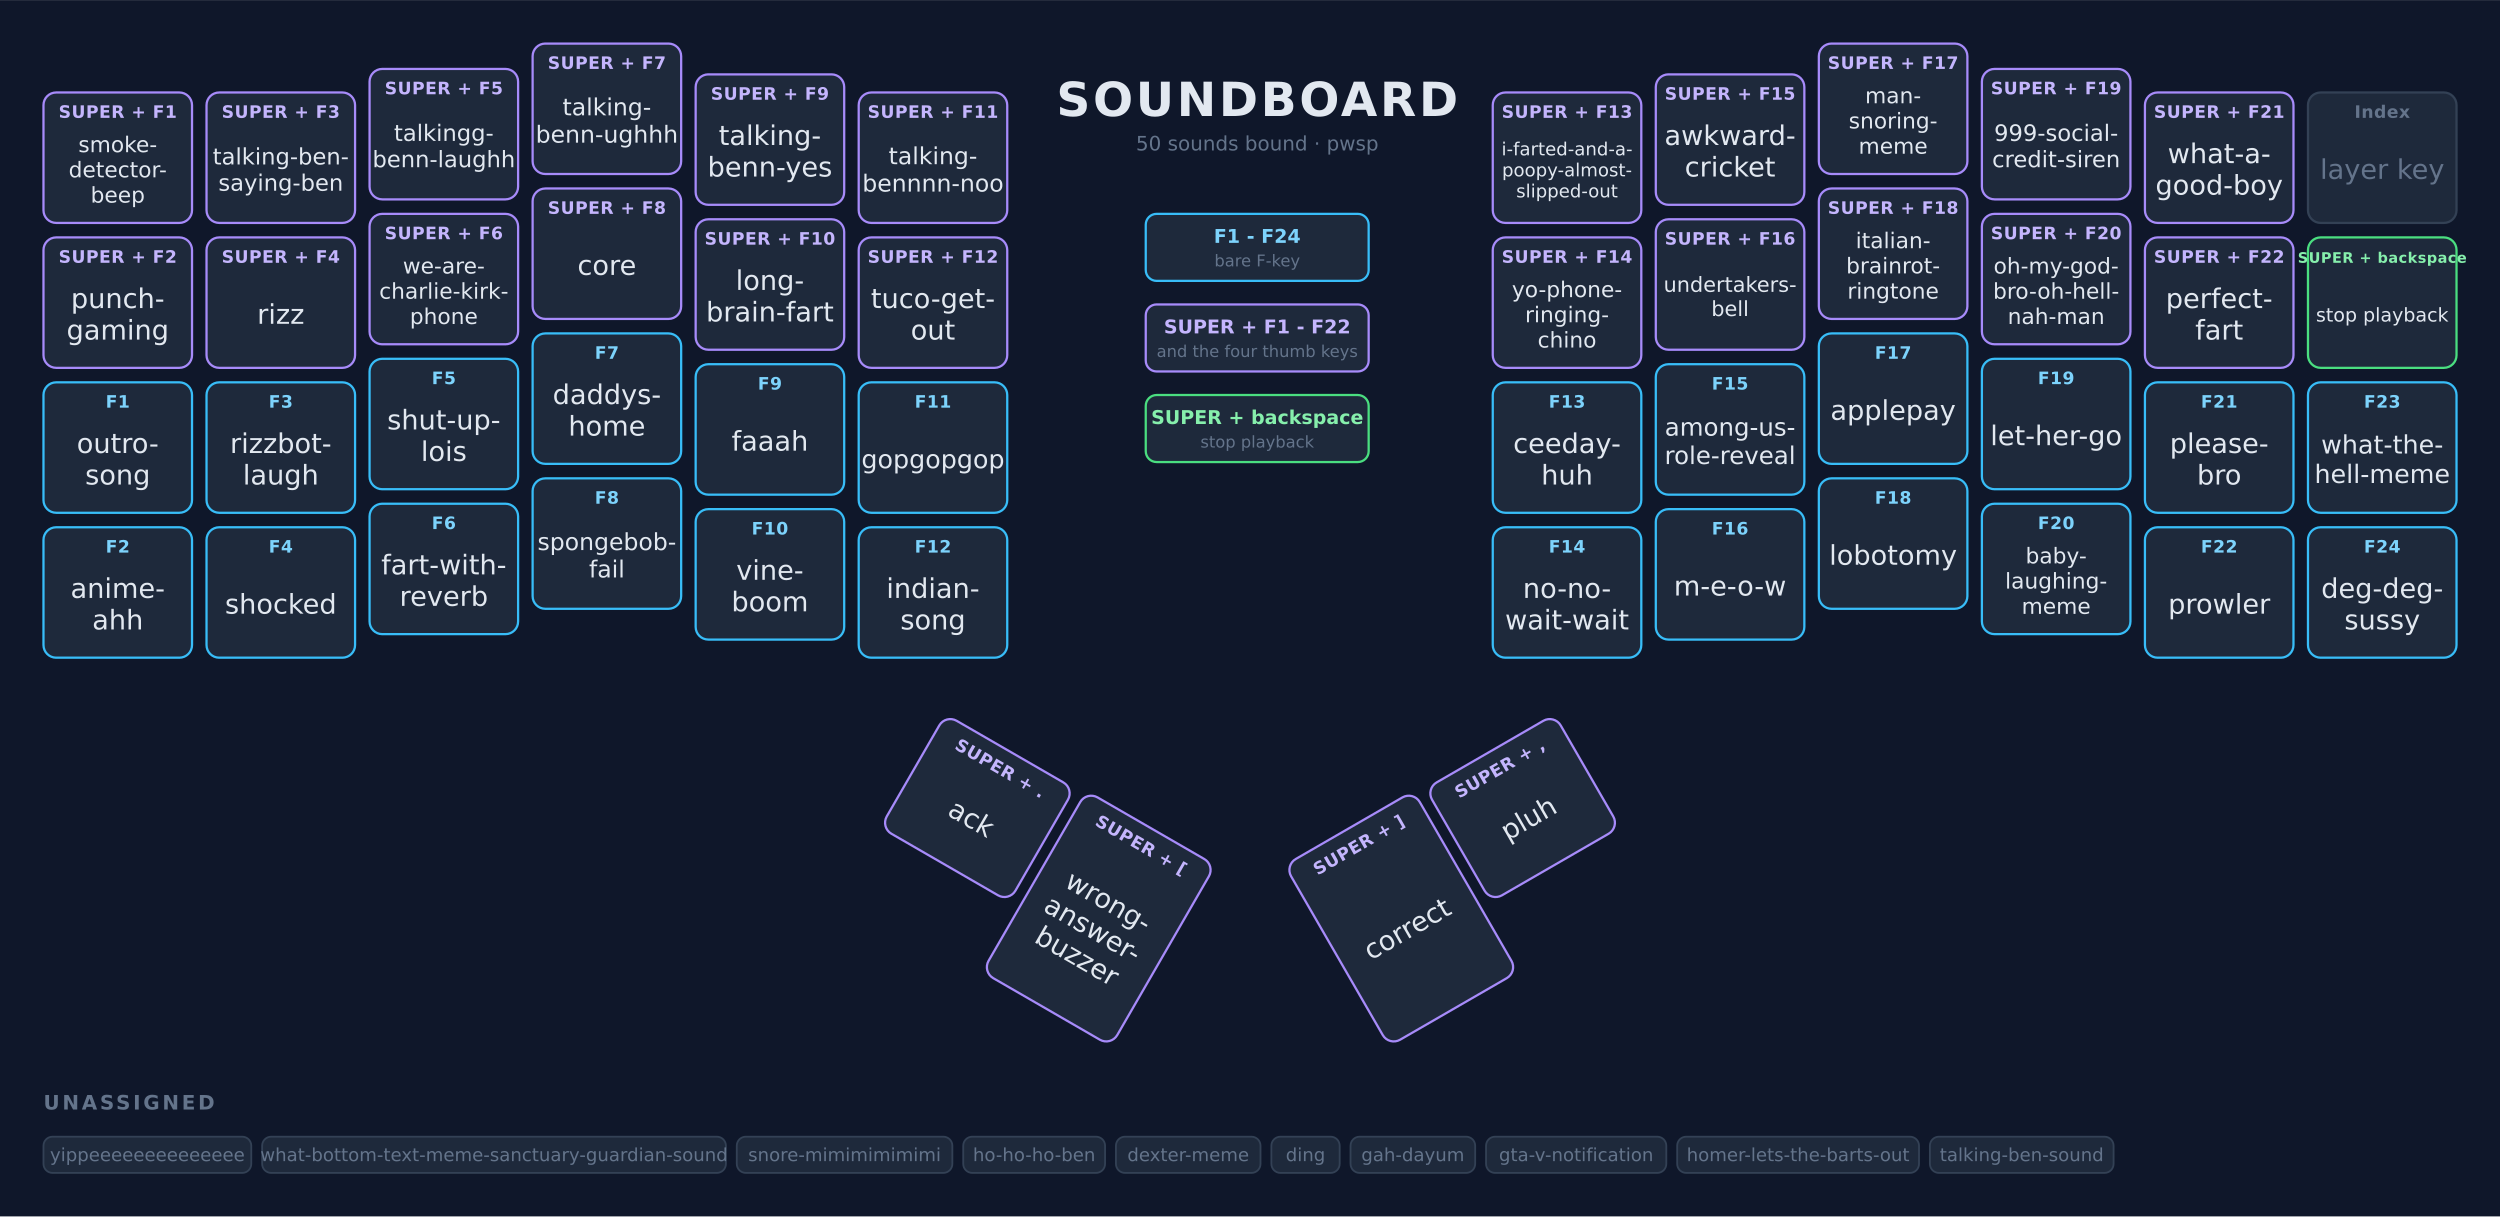
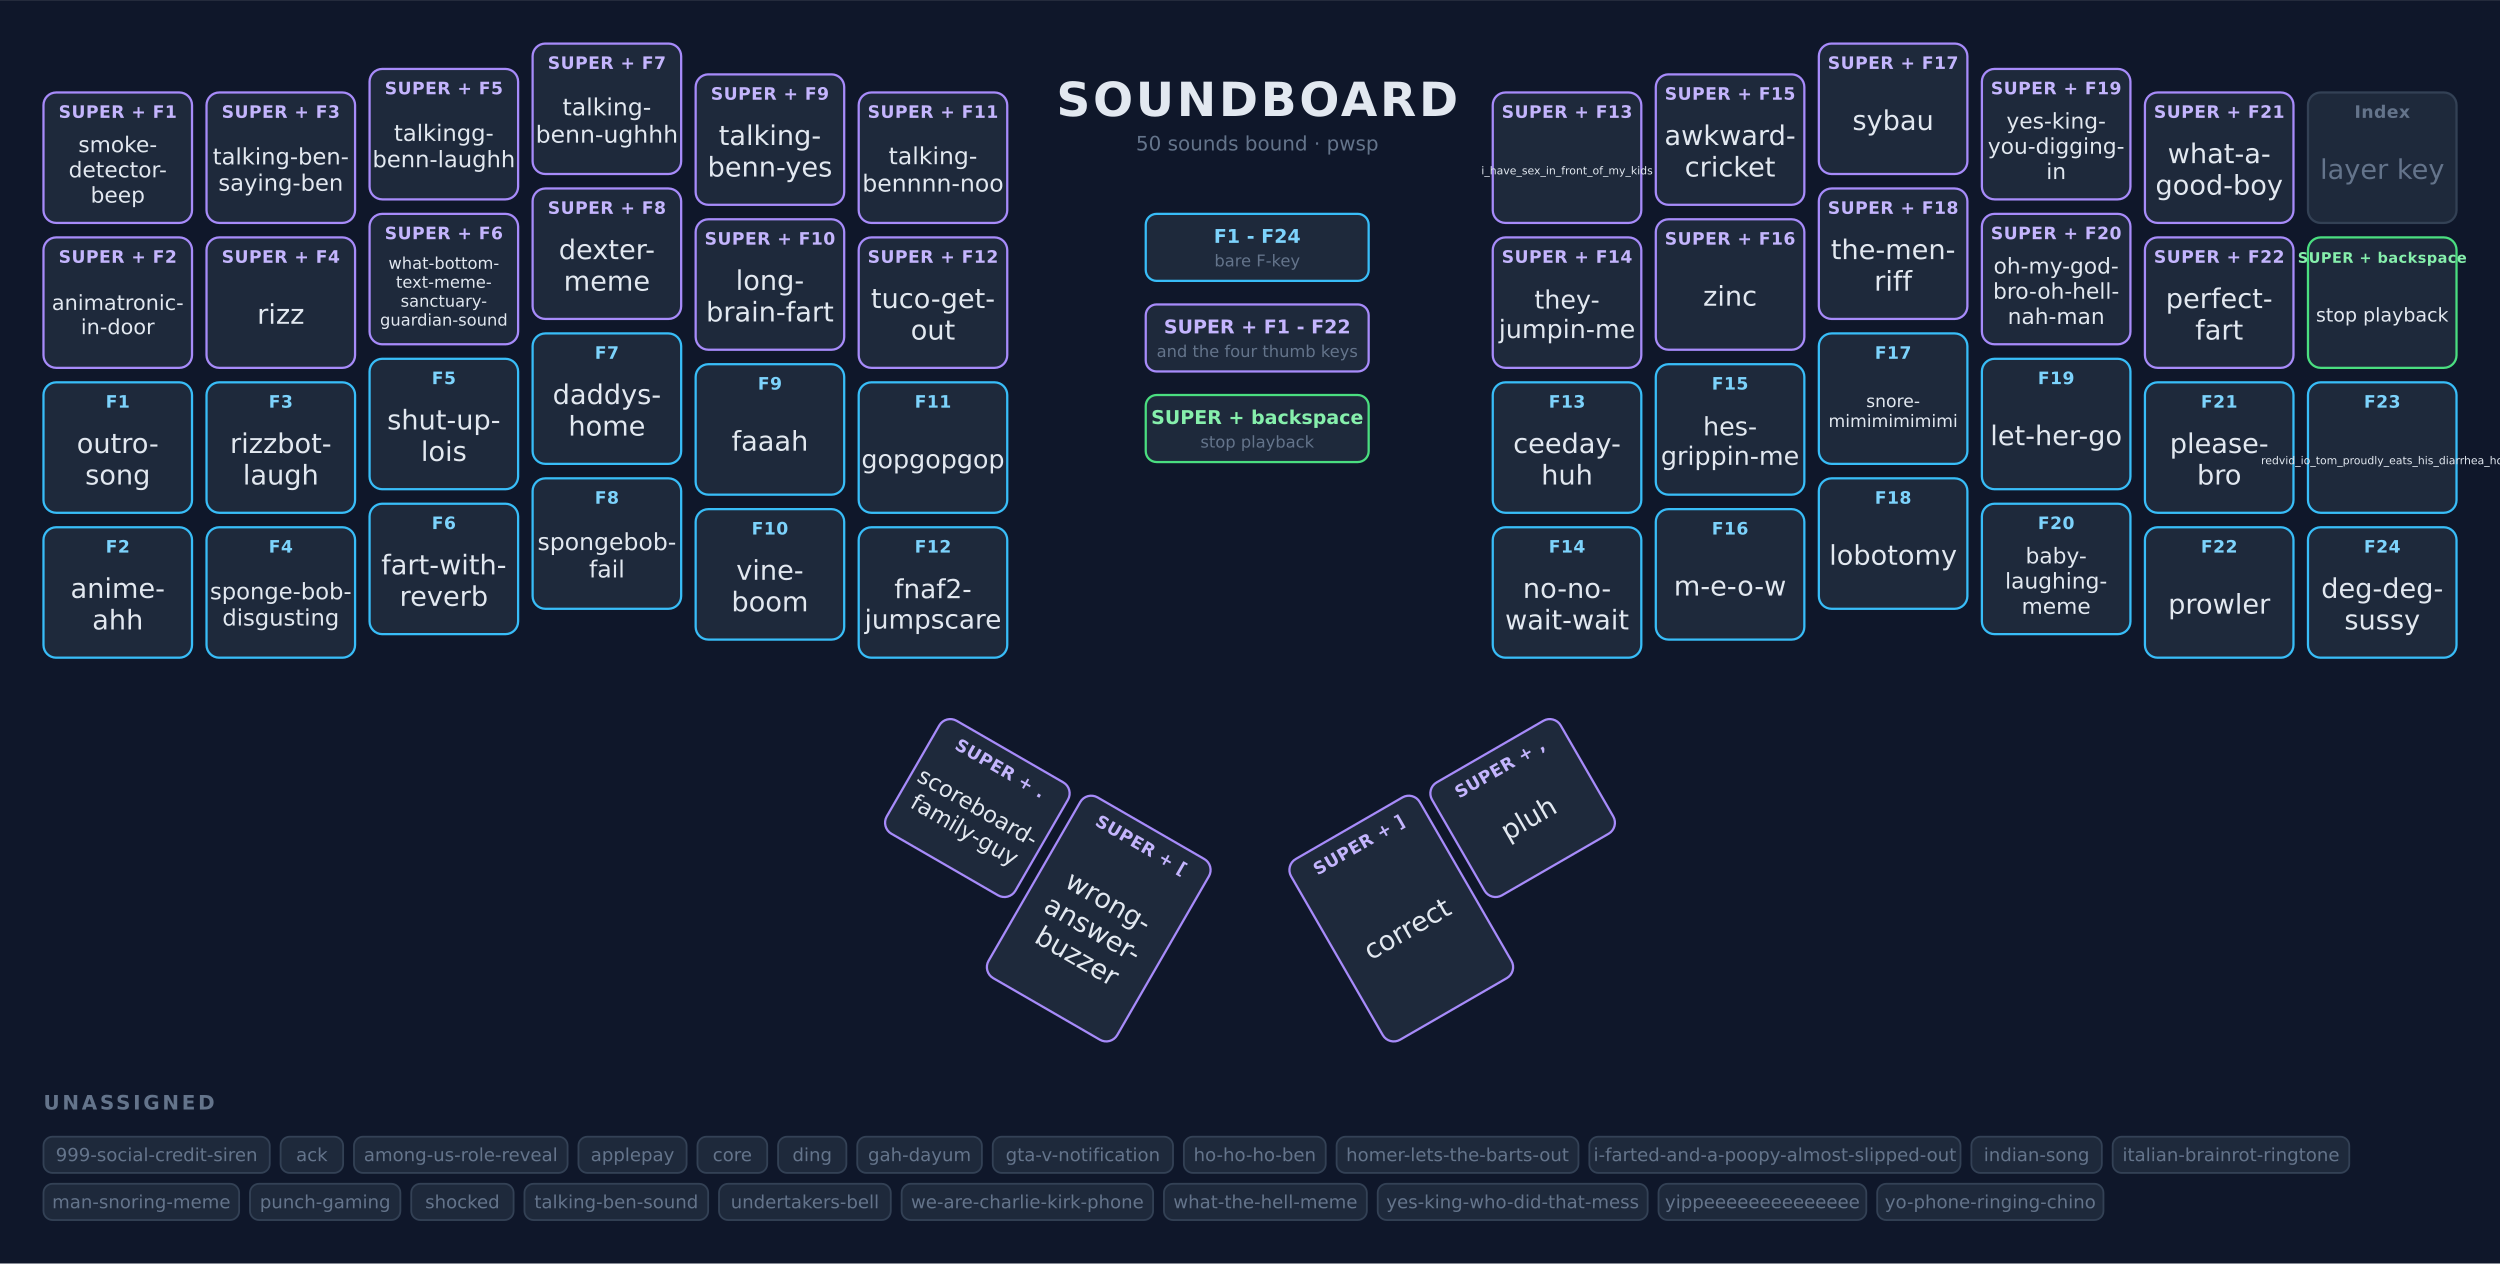
- <svg xmlns="http://www.w3.org/2000/svg" viewBox="-48.0 -102.0 2760.0 1342.8" width="2760" height="1343" font-family="'Fira Sans','DejaVu Sans',sans-serif">
-   <rect x="-48.0" y="-102.0" width="2760.0" height="1342.8" fill="#0f172a" />
+ <svg xmlns="http://www.w3.org/2000/svg" viewBox="-48.0 -102.0 2760.0 1394.8" width="2760" height="1395" font-family="'Fira Sans','DejaVu Sans',sans-serif">
+   <rect x="-48.0" y="-102.0" width="2760.0" height="1394.8" fill="#0f172a" />
  <g transform="translate(82.0,72.0) rotate(0)">
    <rect x="-82.0" y="-72.0" width="164.0" height="144.0" rx="14" fill="#1e293b" stroke="#a78bfa" stroke-width="2.5" />
    <text x="0.0" y="-44.0" font-size="19" fill="#c4b5fd" text-anchor="middle" font-weight="600" letter-spacing="0.5">SUPER + F1</text>
    <text x="0.0" y="-6.1" font-size="24" fill="#e2e8f0" text-anchor="middle">smoke-</text>
    <text x="0.0" y="21.7" font-size="24" fill="#e2e8f0" text-anchor="middle">detector-</text>
    <text x="0.0" y="49.6" font-size="24" fill="#e2e8f0" text-anchor="middle">beep</text>
  </g>
  <g transform="translate(82.0,232.0) rotate(0)">
    <rect x="-82.0" y="-72.0" width="164.0" height="144.0" rx="14" fill="#1e293b" stroke="#a78bfa" stroke-width="2.5" />
    <text x="0.0" y="-44.0" font-size="19" fill="#c4b5fd" text-anchor="middle" font-weight="600" letter-spacing="0.5">SUPER + F2</text>
-     <text x="0.0" y="6.0" font-size="30" fill="#e2e8f0" text-anchor="middle">punch-</text>
-     <text x="0.0" y="40.8" font-size="30" fill="#e2e8f0" text-anchor="middle">gaming</text>
+     <text x="0.0" y="8.1" font-size="23" fill="#e2e8f0" text-anchor="middle">animatronic-</text>
+     <text x="0.0" y="34.8" font-size="23" fill="#e2e8f0" text-anchor="middle">in-door</text>
  </g>
  <g transform="translate(82.0,392.0) rotate(0)">
    <rect x="-82.0" y="-72.0" width="164.0" height="144.0" rx="14" fill="#1e293b" stroke="#38bdf8" stroke-width="2.5" />
    <text x="0.0" y="-44.0" font-size="19" fill="#7dd3fc" text-anchor="middle" font-weight="600" letter-spacing="0.5">F1</text>
    <text x="0.0" y="6.0" font-size="30" fill="#e2e8f0" text-anchor="middle">outro-</text>
    <text x="0.0" y="40.8" font-size="30" fill="#e2e8f0" text-anchor="middle">song</text>
  </g>
  <g transform="translate(82.0,552.0) rotate(0)">
    <rect x="-82.0" y="-72.0" width="164.0" height="144.0" rx="14" fill="#1e293b" stroke="#38bdf8" stroke-width="2.5" />
    <text x="0.0" y="-44.0" font-size="19" fill="#7dd3fc" text-anchor="middle" font-weight="600" letter-spacing="0.5">F2</text>
    <text x="0.0" y="6.0" font-size="30" fill="#e2e8f0" text-anchor="middle">anime-</text>
    <text x="0.0" y="40.8" font-size="30" fill="#e2e8f0" text-anchor="middle">ahh</text>
  </g>
  <g transform="translate(262.0,72.0) rotate(0)">
    <rect x="-82.0" y="-72.0" width="164.0" height="144.0" rx="14" fill="#1e293b" stroke="#a78bfa" stroke-width="2.5" />
    <text x="0.0" y="-44.0" font-size="19" fill="#c4b5fd" text-anchor="middle" font-weight="600" letter-spacing="0.5">SUPER + F3</text>
    <text x="0.0" y="7.5" font-size="25" fill="#e2e8f0" text-anchor="middle">talking-ben-</text>
    <text x="0.0" y="36.5" font-size="25" fill="#e2e8f0" text-anchor="middle">saying-ben</text>
  </g>
  <g transform="translate(262.0,232.0) rotate(0)">
    <rect x="-82.0" y="-72.0" width="164.0" height="144.0" rx="14" fill="#1e293b" stroke="#a78bfa" stroke-width="2.5" />
    <text x="0.0" y="-44.0" font-size="19" fill="#c4b5fd" text-anchor="middle" font-weight="600" letter-spacing="0.5">SUPER + F4</text>
    <text x="0.0" y="23.4" font-size="30" fill="#e2e8f0" text-anchor="middle">rizz</text>
  </g>
  <g transform="translate(262.0,392.0) rotate(0)">
    <rect x="-82.0" y="-72.0" width="164.0" height="144.0" rx="14" fill="#1e293b" stroke="#38bdf8" stroke-width="2.5" />
    <text x="0.0" y="-44.0" font-size="19" fill="#7dd3fc" text-anchor="middle" font-weight="600" letter-spacing="0.5">F3</text>
    <text x="0.0" y="6.0" font-size="30" fill="#e2e8f0" text-anchor="middle">rizzbot-</text>
    <text x="0.0" y="40.8" font-size="30" fill="#e2e8f0" text-anchor="middle">laugh</text>
  </g>
  <g transform="translate(262.0,552.0) rotate(0)">
    <rect x="-82.0" y="-72.0" width="164.0" height="144.0" rx="14" fill="#1e293b" stroke="#38bdf8" stroke-width="2.5" />
    <text x="0.0" y="-44.0" font-size="19" fill="#7dd3fc" text-anchor="middle" font-weight="600" letter-spacing="0.5">F4</text>
-     <text x="0.0" y="23.4" font-size="30" fill="#e2e8f0" text-anchor="middle">shocked</text>
+     <text x="0.0" y="7.5" font-size="25" fill="#e2e8f0" text-anchor="middle">sponge-bob-</text>
+     <text x="0.0" y="36.5" font-size="25" fill="#e2e8f0" text-anchor="middle">disgusting</text>
  </g>
  <g transform="translate(442.0,46.0) rotate(0)">
    <rect x="-82.0" y="-72.0" width="164.0" height="144.0" rx="14" fill="#1e293b" stroke="#a78bfa" stroke-width="2.5" />
    <text x="0.0" y="-44.0" font-size="19" fill="#c4b5fd" text-anchor="middle" font-weight="600" letter-spacing="0.5">SUPER + F5</text>
    <text x="0.0" y="7.5" font-size="25" fill="#e2e8f0" text-anchor="middle">talkingg-</text>
    <text x="0.0" y="36.5" font-size="25" fill="#e2e8f0" text-anchor="middle">benn-laughh</text>
  </g>
  <g transform="translate(442.0,206.0) rotate(0)">
    <rect x="-82.0" y="-72.0" width="164.0" height="144.0" rx="14" fill="#1e293b" stroke="#a78bfa" stroke-width="2.5" />
    <text x="0.0" y="-44.0" font-size="19" fill="#c4b5fd" text-anchor="middle" font-weight="600" letter-spacing="0.5">SUPER + F6</text>
-     <text x="0.0" y="-6.1" font-size="24" fill="#e2e8f0" text-anchor="middle">we-are-</text>
-     <text x="0.0" y="21.7" font-size="24" fill="#e2e8f0" text-anchor="middle">charlie-kirk-</text>
-     <text x="0.0" y="49.6" font-size="24" fill="#e2e8f0" text-anchor="middle">phone</text>
+     <text x="0.0" y="-11.3" font-size="18" fill="#e2e8f0" text-anchor="middle">what-bottom-</text>
+     <text x="0.0" y="9.6" font-size="18" fill="#e2e8f0" text-anchor="middle">text-meme-</text>
+     <text x="0.0" y="30.5" font-size="18" fill="#e2e8f0" text-anchor="middle">sanctuary-</text>
+     <text x="0.0" y="51.4" font-size="18" fill="#e2e8f0" text-anchor="middle">guardian-sound</text>
  </g>
  <g transform="translate(442.0,366.0) rotate(0)">
    <rect x="-82.0" y="-72.0" width="164.0" height="144.0" rx="14" fill="#1e293b" stroke="#38bdf8" stroke-width="2.5" />
    <text x="0.0" y="-44.0" font-size="19" fill="#7dd3fc" text-anchor="middle" font-weight="600" letter-spacing="0.5">F5</text>
    <text x="0.0" y="6.0" font-size="30" fill="#e2e8f0" text-anchor="middle">shut-up-</text>
    <text x="0.0" y="40.8" font-size="30" fill="#e2e8f0" text-anchor="middle">lois</text>
  </g>
  <g transform="translate(442.0,526.0) rotate(0)">
    <rect x="-82.0" y="-72.0" width="164.0" height="144.0" rx="14" fill="#1e293b" stroke="#38bdf8" stroke-width="2.5" />
    <text x="0.0" y="-44.0" font-size="19" fill="#7dd3fc" text-anchor="middle" font-weight="600" letter-spacing="0.5">F6</text>
    <text x="0.0" y="6.0" font-size="30" fill="#e2e8f0" text-anchor="middle">fart-with-</text>
    <text x="0.0" y="40.8" font-size="30" fill="#e2e8f0" text-anchor="middle">reverb</text>
  </g>
  <g transform="translate(622.0,18.0) rotate(0)">
    <rect x="-82.0" y="-72.0" width="164.0" height="144.0" rx="14" fill="#1e293b" stroke="#a78bfa" stroke-width="2.5" />
    <text x="0.0" y="-44.0" font-size="19" fill="#c4b5fd" text-anchor="middle" font-weight="600" letter-spacing="0.5">SUPER + F7</text>
    <text x="0.0" y="7.2" font-size="26" fill="#e2e8f0" text-anchor="middle">talking-</text>
    <text x="0.0" y="37.4" font-size="26" fill="#e2e8f0" text-anchor="middle">benn-ughhh</text>
  </g>
  <g transform="translate(622.0,178.0) rotate(0)">
    <rect x="-82.0" y="-72.0" width="164.0" height="144.0" rx="14" fill="#1e293b" stroke="#a78bfa" stroke-width="2.5" />
    <text x="0.0" y="-44.0" font-size="19" fill="#c4b5fd" text-anchor="middle" font-weight="600" letter-spacing="0.5">SUPER + F8</text>
-     <text x="0.0" y="23.4" font-size="30" fill="#e2e8f0" text-anchor="middle">core</text>
+     <text x="0.0" y="6.0" font-size="30" fill="#e2e8f0" text-anchor="middle">dexter-</text>
+     <text x="0.0" y="40.8" font-size="30" fill="#e2e8f0" text-anchor="middle">meme</text>
  </g>
  <g transform="translate(622.0,338.0) rotate(0)">
    <rect x="-82.0" y="-72.0" width="164.0" height="144.0" rx="14" fill="#1e293b" stroke="#38bdf8" stroke-width="2.5" />
    <text x="0.0" y="-44.0" font-size="19" fill="#7dd3fc" text-anchor="middle" font-weight="600" letter-spacing="0.5">F7</text>
    <text x="0.0" y="6.0" font-size="30" fill="#e2e8f0" text-anchor="middle">daddys-</text>
    <text x="0.0" y="40.8" font-size="30" fill="#e2e8f0" text-anchor="middle">home</text>
  </g>
  <g transform="translate(622.0,498.0) rotate(0)">
    <rect x="-82.0" y="-72.0" width="164.0" height="144.0" rx="14" fill="#1e293b" stroke="#38bdf8" stroke-width="2.5" />
    <text x="0.0" y="-44.0" font-size="19" fill="#7dd3fc" text-anchor="middle" font-weight="600" letter-spacing="0.5">F8</text>
    <text x="0.0" y="7.2" font-size="26" fill="#e2e8f0" text-anchor="middle">spongebob-</text>
    <text x="0.0" y="37.4" font-size="26" fill="#e2e8f0" text-anchor="middle">fail</text>
  </g>
  <g transform="translate(802.0,52.0) rotate(0)">
    <rect x="-82.0" y="-72.0" width="164.0" height="144.0" rx="14" fill="#1e293b" stroke="#a78bfa" stroke-width="2.5" />
    <text x="0.0" y="-44.0" font-size="19" fill="#c4b5fd" text-anchor="middle" font-weight="600" letter-spacing="0.5">SUPER + F9</text>
    <text x="0.0" y="6.0" font-size="30" fill="#e2e8f0" text-anchor="middle">talking-</text>
    <text x="0.0" y="40.8" font-size="30" fill="#e2e8f0" text-anchor="middle">benn-yes</text>
  </g>
  <g transform="translate(802.0,212.0) rotate(0)">
    <rect x="-82.0" y="-72.0" width="164.0" height="144.0" rx="14" fill="#1e293b" stroke="#a78bfa" stroke-width="2.5" />
    <text x="0.0" y="-44.0" font-size="19" fill="#c4b5fd" text-anchor="middle" font-weight="600" letter-spacing="0.5">SUPER + F10</text>
    <text x="0.0" y="6.0" font-size="30" fill="#e2e8f0" text-anchor="middle">long-</text>
    <text x="0.0" y="40.8" font-size="30" fill="#e2e8f0" text-anchor="middle">brain-fart</text>
  </g>
  <g transform="translate(802.0,372.0) rotate(0)">
    <rect x="-82.0" y="-72.0" width="164.0" height="144.0" rx="14" fill="#1e293b" stroke="#38bdf8" stroke-width="2.5" />
    <text x="0.0" y="-44.0" font-size="19" fill="#7dd3fc" text-anchor="middle" font-weight="600" letter-spacing="0.5">F9</text>
    <text x="0.0" y="23.4" font-size="30" fill="#e2e8f0" text-anchor="middle">faaah</text>
  </g>
  <g transform="translate(802.0,532.0) rotate(0)">
    <rect x="-82.0" y="-72.0" width="164.0" height="144.0" rx="14" fill="#1e293b" stroke="#38bdf8" stroke-width="2.5" />
    <text x="0.0" y="-44.0" font-size="19" fill="#7dd3fc" text-anchor="middle" font-weight="600" letter-spacing="0.5">F10</text>
    <text x="0.0" y="6.0" font-size="30" fill="#e2e8f0" text-anchor="middle">vine-</text>
    <text x="0.0" y="40.8" font-size="30" fill="#e2e8f0" text-anchor="middle">boom</text>
  </g>
  <g transform="translate(982.0,72.0) rotate(0)">
    <rect x="-82.0" y="-72.0" width="164.0" height="144.0" rx="14" fill="#1e293b" stroke="#a78bfa" stroke-width="2.5" />
    <text x="0.0" y="-44.0" font-size="19" fill="#c4b5fd" text-anchor="middle" font-weight="600" letter-spacing="0.5">SUPER + F11</text>
    <text x="0.0" y="7.2" font-size="26" fill="#e2e8f0" text-anchor="middle">talking-</text>
    <text x="0.0" y="37.4" font-size="26" fill="#e2e8f0" text-anchor="middle">bennnn-noo</text>
  </g>
  <g transform="translate(982.0,232.0) rotate(0)">
    <rect x="-82.0" y="-72.0" width="164.0" height="144.0" rx="14" fill="#1e293b" stroke="#a78bfa" stroke-width="2.5" />
    <text x="0.0" y="-44.0" font-size="19" fill="#c4b5fd" text-anchor="middle" font-weight="600" letter-spacing="0.5">SUPER + F12</text>
    <text x="0.0" y="6.0" font-size="30" fill="#e2e8f0" text-anchor="middle">tuco-get-</text>
    <text x="0.0" y="40.8" font-size="30" fill="#e2e8f0" text-anchor="middle">out</text>
  </g>
  <g transform="translate(982.0,392.0) rotate(0)">
    <rect x="-82.0" y="-72.0" width="164.0" height="144.0" rx="14" fill="#1e293b" stroke="#38bdf8" stroke-width="2.5" />
    <text x="0.0" y="-44.0" font-size="19" fill="#7dd3fc" text-anchor="middle" font-weight="600" letter-spacing="0.5">F11</text>
    <text x="0.0" y="22.8" font-size="28" fill="#e2e8f0" text-anchor="middle">gopgopgop</text>
  </g>
  <g transform="translate(982.0,552.0) rotate(0)">
    <rect x="-82.0" y="-72.0" width="164.0" height="144.0" rx="14" fill="#1e293b" stroke="#38bdf8" stroke-width="2.5" />
    <text x="0.0" y="-44.0" font-size="19" fill="#7dd3fc" text-anchor="middle" font-weight="600" letter-spacing="0.5">F12</text>
-     <text x="0.0" y="6.0" font-size="30" fill="#e2e8f0" text-anchor="middle">indian-</text>
-     <text x="0.0" y="40.8" font-size="30" fill="#e2e8f0" text-anchor="middle">song</text>
+     <text x="0.0" y="6.3" font-size="29" fill="#e2e8f0" text-anchor="middle">fnaf2-</text>
+     <text x="0.0" y="39.9" font-size="29" fill="#e2e8f0" text-anchor="middle">jumpscare</text>
  </g>
  <g transform="translate(1682.0,72.0) rotate(0)">
    <rect x="-82.0" y="-72.0" width="164.0" height="144.0" rx="14" fill="#1e293b" stroke="#a78bfa" stroke-width="2.5" />
    <text x="0.0" y="-44.0" font-size="19" fill="#c4b5fd" text-anchor="middle" font-weight="600" letter-spacing="0.5">SUPER + F13</text>
-     <text x="0.0" y="-2.6" font-size="20" fill="#e2e8f0" text-anchor="middle">i-farted-and-a-</text>
-     <text x="0.0" y="20.6" font-size="20" fill="#e2e8f0" text-anchor="middle">poopy-almost-</text>
-     <text x="0.0" y="43.8" font-size="20" fill="#e2e8f0" text-anchor="middle">slipped-out</text>
+     <text x="0.0" y="18.4" font-size="12" fill="#e2e8f0" text-anchor="middle">i_have_sex_in_front_of_my_kids</text>
  </g>
  <g transform="translate(1682.0,232.0) rotate(0)">
    <rect x="-82.0" y="-72.0" width="164.0" height="144.0" rx="14" fill="#1e293b" stroke="#a78bfa" stroke-width="2.5" />
    <text x="0.0" y="-44.0" font-size="19" fill="#c4b5fd" text-anchor="middle" font-weight="600" letter-spacing="0.5">SUPER + F14</text>
-     <text x="0.0" y="-6.1" font-size="24" fill="#e2e8f0" text-anchor="middle">yo-phone-</text>
-     <text x="0.0" y="21.7" font-size="24" fill="#e2e8f0" text-anchor="middle">ringing-</text>
-     <text x="0.0" y="49.6" font-size="24" fill="#e2e8f0" text-anchor="middle">chino</text>
+     <text x="0.0" y="6.6" font-size="28" fill="#e2e8f0" text-anchor="middle">they-</text>
+     <text x="0.0" y="39.1" font-size="28" fill="#e2e8f0" text-anchor="middle">jumpin-me</text>
  </g>
  <g transform="translate(1682.0,392.0) rotate(0)">
    <rect x="-82.0" y="-72.0" width="164.0" height="144.0" rx="14" fill="#1e293b" stroke="#38bdf8" stroke-width="2.5" />
    <text x="0.0" y="-44.0" font-size="19" fill="#7dd3fc" text-anchor="middle" font-weight="600" letter-spacing="0.5">F13</text>
    <text x="0.0" y="6.0" font-size="30" fill="#e2e8f0" text-anchor="middle">ceeday-</text>
    <text x="0.0" y="40.8" font-size="30" fill="#e2e8f0" text-anchor="middle">huh</text>
  </g>
  <g transform="translate(1682.0,552.0) rotate(0)">
    <rect x="-82.0" y="-72.0" width="164.0" height="144.0" rx="14" fill="#1e293b" stroke="#38bdf8" stroke-width="2.5" />
    <text x="0.0" y="-44.0" font-size="19" fill="#7dd3fc" text-anchor="middle" font-weight="600" letter-spacing="0.5">F14</text>
    <text x="0.0" y="6.0" font-size="30" fill="#e2e8f0" text-anchor="middle">no-no-</text>
    <text x="0.0" y="40.8" font-size="30" fill="#e2e8f0" text-anchor="middle">wait-wait</text>
  </g>
  <g transform="translate(1862.0,52.0) rotate(0)">
    <rect x="-82.0" y="-72.0" width="164.0" height="144.0" rx="14" fill="#1e293b" stroke="#a78bfa" stroke-width="2.5" />
    <text x="0.0" y="-44.0" font-size="19" fill="#c4b5fd" text-anchor="middle" font-weight="600" letter-spacing="0.5">SUPER + F15</text>
    <text x="0.0" y="6.0" font-size="30" fill="#e2e8f0" text-anchor="middle">awkward-</text>
    <text x="0.0" y="40.8" font-size="30" fill="#e2e8f0" text-anchor="middle">cricket</text>
  </g>
  <g transform="translate(1862.0,212.0) rotate(0)">
    <rect x="-82.0" y="-72.0" width="164.0" height="144.0" rx="14" fill="#1e293b" stroke="#a78bfa" stroke-width="2.5" />
    <text x="0.0" y="-44.0" font-size="19" fill="#c4b5fd" text-anchor="middle" font-weight="600" letter-spacing="0.5">SUPER + F16</text>
-     <text x="0.0" y="8.1" font-size="23" fill="#e2e8f0" text-anchor="middle">undertakers-</text>
-     <text x="0.0" y="34.8" font-size="23" fill="#e2e8f0" text-anchor="middle">bell</text>
+     <text x="0.0" y="23.4" font-size="30" fill="#e2e8f0" text-anchor="middle">zinc</text>
  </g>
  <g transform="translate(1862.0,372.0) rotate(0)">
    <rect x="-82.0" y="-72.0" width="164.0" height="144.0" rx="14" fill="#1e293b" stroke="#38bdf8" stroke-width="2.5" />
    <text x="0.0" y="-44.0" font-size="19" fill="#7dd3fc" text-anchor="middle" font-weight="600" letter-spacing="0.5">F15</text>
-     <text x="0.0" y="6.9" font-size="27" fill="#e2e8f0" text-anchor="middle">among-us-</text>
-     <text x="0.0" y="38.2" font-size="27" fill="#e2e8f0" text-anchor="middle">role-reveal</text>
+     <text x="0.0" y="6.6" font-size="28" fill="#e2e8f0" text-anchor="middle">hes-</text>
+     <text x="0.0" y="39.1" font-size="28" fill="#e2e8f0" text-anchor="middle">grippin-me</text>
  </g>
  <g transform="translate(1862.0,532.0) rotate(0)">
    <rect x="-82.0" y="-72.0" width="164.0" height="144.0" rx="14" fill="#1e293b" stroke="#38bdf8" stroke-width="2.5" />
    <text x="0.0" y="-44.0" font-size="19" fill="#7dd3fc" text-anchor="middle" font-weight="600" letter-spacing="0.5">F16</text>
    <text x="0.0" y="23.4" font-size="30" fill="#e2e8f0" text-anchor="middle">m-e-o-w</text>
  </g>
  <g transform="translate(2042.0,18.0) rotate(0)">
    <rect x="-82.0" y="-72.0" width="164.0" height="144.0" rx="14" fill="#1e293b" stroke="#a78bfa" stroke-width="2.5" />
    <text x="0.0" y="-44.0" font-size="19" fill="#c4b5fd" text-anchor="middle" font-weight="600" letter-spacing="0.5">SUPER + F17</text>
-     <text x="0.0" y="-6.1" font-size="24" fill="#e2e8f0" text-anchor="middle">man-</text>
-     <text x="0.0" y="21.7" font-size="24" fill="#e2e8f0" text-anchor="middle">snoring-</text>
-     <text x="0.0" y="49.6" font-size="24" fill="#e2e8f0" text-anchor="middle">meme</text>
+     <text x="0.0" y="23.4" font-size="30" fill="#e2e8f0" text-anchor="middle">sybau</text>
  </g>
  <g transform="translate(2042.0,178.0) rotate(0)">
    <rect x="-82.0" y="-72.0" width="164.0" height="144.0" rx="14" fill="#1e293b" stroke="#a78bfa" stroke-width="2.5" />
    <text x="0.0" y="-44.0" font-size="19" fill="#c4b5fd" text-anchor="middle" font-weight="600" letter-spacing="0.5">SUPER + F18</text>
-     <text x="0.0" y="-6.1" font-size="24" fill="#e2e8f0" text-anchor="middle">italian-</text>
-     <text x="0.0" y="21.7" font-size="24" fill="#e2e8f0" text-anchor="middle">brainrot-</text>
-     <text x="0.0" y="49.6" font-size="24" fill="#e2e8f0" text-anchor="middle">ringtone</text>
+     <text x="0.0" y="6.0" font-size="30" fill="#e2e8f0" text-anchor="middle">the-men-</text>
+     <text x="0.0" y="40.8" font-size="30" fill="#e2e8f0" text-anchor="middle">riff</text>
  </g>
  <g transform="translate(2042.0,338.0) rotate(0)">
    <rect x="-82.0" y="-72.0" width="164.0" height="144.0" rx="14" fill="#1e293b" stroke="#38bdf8" stroke-width="2.5" />
    <text x="0.0" y="-44.0" font-size="19" fill="#7dd3fc" text-anchor="middle" font-weight="600" letter-spacing="0.5">F17</text>
-     <text x="0.0" y="23.4" font-size="30" fill="#e2e8f0" text-anchor="middle">applepay</text>
+     <text x="0.0" y="9.3" font-size="19" fill="#e2e8f0" text-anchor="middle">snore-</text>
+     <text x="0.0" y="31.3" font-size="19" fill="#e2e8f0" text-anchor="middle">mimimimimimi</text>
  </g>
  <g transform="translate(2042.0,498.0) rotate(0)">
    <rect x="-82.0" y="-72.0" width="164.0" height="144.0" rx="14" fill="#1e293b" stroke="#38bdf8" stroke-width="2.5" />
    <text x="0.0" y="-44.0" font-size="19" fill="#7dd3fc" text-anchor="middle" font-weight="600" letter-spacing="0.5">F18</text>
    <text x="0.0" y="23.4" font-size="30" fill="#e2e8f0" text-anchor="middle">lobotomy</text>
  </g>
  <g transform="translate(2222.0,46.0) rotate(0)">
    <rect x="-82.0" y="-72.0" width="164.0" height="144.0" rx="14" fill="#1e293b" stroke="#a78bfa" stroke-width="2.5" />
    <text x="0.0" y="-44.0" font-size="19" fill="#c4b5fd" text-anchor="middle" font-weight="600" letter-spacing="0.5">SUPER + F19</text>
-     <text x="0.0" y="7.5" font-size="25" fill="#e2e8f0" text-anchor="middle">999-social-</text>
-     <text x="0.0" y="36.5" font-size="25" fill="#e2e8f0" text-anchor="middle">credit-siren</text>
+     <text x="0.0" y="-6.1" font-size="24" fill="#e2e8f0" text-anchor="middle">yes-king-</text>
+     <text x="0.0" y="21.7" font-size="24" fill="#e2e8f0" text-anchor="middle">you-digging-</text>
+     <text x="0.0" y="49.6" font-size="24" fill="#e2e8f0" text-anchor="middle">in</text>
  </g>
  <g transform="translate(2222.0,206.0) rotate(0)">
    <rect x="-82.0" y="-72.0" width="164.0" height="144.0" rx="14" fill="#1e293b" stroke="#a78bfa" stroke-width="2.5" />
    <text x="0.0" y="-44.0" font-size="19" fill="#c4b5fd" text-anchor="middle" font-weight="600" letter-spacing="0.5">SUPER + F20</text>
    <text x="0.0" y="-6.1" font-size="24" fill="#e2e8f0" text-anchor="middle">oh-my-god-</text>
    <text x="0.0" y="21.7" font-size="24" fill="#e2e8f0" text-anchor="middle">bro-oh-hell-</text>
    <text x="0.0" y="49.6" font-size="24" fill="#e2e8f0" text-anchor="middle">nah-man</text>
  </g>
  <g transform="translate(2222.0,366.0) rotate(0)">
    <rect x="-82.0" y="-72.0" width="164.0" height="144.0" rx="14" fill="#1e293b" stroke="#38bdf8" stroke-width="2.5" />
    <text x="0.0" y="-44.0" font-size="19" fill="#7dd3fc" text-anchor="middle" font-weight="600" letter-spacing="0.5">F19</text>
    <text x="0.0" y="23.4" font-size="30" fill="#e2e8f0" text-anchor="middle">let-her-go</text>
  </g>
  <g transform="translate(2222.0,526.0) rotate(0)">
    <rect x="-82.0" y="-72.0" width="164.0" height="144.0" rx="14" fill="#1e293b" stroke="#38bdf8" stroke-width="2.5" />
    <text x="0.0" y="-44.0" font-size="19" fill="#7dd3fc" text-anchor="middle" font-weight="600" letter-spacing="0.5">F20</text>
    <text x="0.0" y="-6.1" font-size="24" fill="#e2e8f0" text-anchor="middle">baby-</text>
    <text x="0.0" y="21.7" font-size="24" fill="#e2e8f0" text-anchor="middle">laughing-</text>
    <text x="0.0" y="49.6" font-size="24" fill="#e2e8f0" text-anchor="middle">meme</text>
  </g>
  <g transform="translate(2402.0,72.0) rotate(0)">
    <rect x="-82.0" y="-72.0" width="164.0" height="144.0" rx="14" fill="#1e293b" stroke="#a78bfa" stroke-width="2.5" />
    <text x="0.0" y="-44.0" font-size="19" fill="#c4b5fd" text-anchor="middle" font-weight="600" letter-spacing="0.5">SUPER + F21</text>
    <text x="0.0" y="6.0" font-size="30" fill="#e2e8f0" text-anchor="middle">what-a-</text>
    <text x="0.0" y="40.8" font-size="30" fill="#e2e8f0" text-anchor="middle">good-boy</text>
  </g>
  <g transform="translate(2402.0,232.0) rotate(0)">
    <rect x="-82.0" y="-72.0" width="164.0" height="144.0" rx="14" fill="#1e293b" stroke="#a78bfa" stroke-width="2.5" />
    <text x="0.0" y="-44.0" font-size="19" fill="#c4b5fd" text-anchor="middle" font-weight="600" letter-spacing="0.5">SUPER + F22</text>
    <text x="0.0" y="6.0" font-size="30" fill="#e2e8f0" text-anchor="middle">perfect-</text>
    <text x="0.0" y="40.8" font-size="30" fill="#e2e8f0" text-anchor="middle">fart</text>
  </g>
  <g transform="translate(2402.0,392.0) rotate(0)">
    <rect x="-82.0" y="-72.0" width="164.0" height="144.0" rx="14" fill="#1e293b" stroke="#38bdf8" stroke-width="2.5" />
    <text x="0.0" y="-44.0" font-size="19" fill="#7dd3fc" text-anchor="middle" font-weight="600" letter-spacing="0.5">F21</text>
    <text x="0.0" y="6.0" font-size="30" fill="#e2e8f0" text-anchor="middle">please-</text>
    <text x="0.0" y="40.8" font-size="30" fill="#e2e8f0" text-anchor="middle">bro</text>
  </g>
  <g transform="translate(2402.0,552.0) rotate(0)">
    <rect x="-82.0" y="-72.0" width="164.0" height="144.0" rx="14" fill="#1e293b" stroke="#38bdf8" stroke-width="2.5" />
    <text x="0.0" y="-44.0" font-size="19" fill="#7dd3fc" text-anchor="middle" font-weight="600" letter-spacing="0.5">F22</text>
    <text x="0.0" y="23.4" font-size="30" fill="#e2e8f0" text-anchor="middle">prowler</text>
  </g>
  <g transform="translate(2582.0,72.0) rotate(0)">
    <rect x="-82.0" y="-72.0" width="164.0" height="144.0" rx="14" fill="#1e293b" stroke="#334155" stroke-width="2.5" />
    <text x="0.0" y="-44.0" font-size="19" fill="#64748b" text-anchor="middle" font-weight="600" letter-spacing="0.5">Index</text>
    <text x="0.0" y="23.4" font-size="30" fill="#64748b" text-anchor="middle">layer key</text>
  </g>
  <g transform="translate(2582.0,232.0) rotate(0)">
    <rect x="-82.0" y="-72.0" width="164.0" height="144.0" rx="14" fill="#1e293b" stroke="#4ade80" stroke-width="2.5" />
    <text x="0.0" y="-44.0" font-size="16" fill="#86efac" text-anchor="middle" font-weight="600" letter-spacing="0.5">SUPER + backspace</text>
    <text x="0.0" y="20.9" font-size="21" fill="#e2e8f0" text-anchor="middle">stop playback</text>
  </g>
  <g transform="translate(2582.0,392.0) rotate(0)">
    <rect x="-82.0" y="-72.0" width="164.0" height="144.0" rx="14" fill="#1e293b" stroke="#38bdf8" stroke-width="2.5" />
    <text x="0.0" y="-44.0" font-size="19" fill="#7dd3fc" text-anchor="middle" font-weight="600" letter-spacing="0.5">F23</text>
-     <text x="0.0" y="6.6" font-size="28" fill="#e2e8f0" text-anchor="middle">what-the-</text>
-     <text x="0.0" y="39.1" font-size="28" fill="#e2e8f0" text-anchor="middle">hell-meme</text>
+     <text x="0.0" y="18.4" font-size="12" fill="#e2e8f0" text-anchor="middle">redvid_io_tom_proudly_eats_his_diarrhea_hd</text>
  </g>
  <g transform="translate(2582.0,552.0) rotate(0)">
    <rect x="-82.0" y="-72.0" width="164.0" height="144.0" rx="14" fill="#1e293b" stroke="#38bdf8" stroke-width="2.5" />
    <text x="0.0" y="-44.0" font-size="19" fill="#7dd3fc" text-anchor="middle" font-weight="600" letter-spacing="0.5">F24</text>
    <text x="0.0" y="6.0" font-size="30" fill="#e2e8f0" text-anchor="middle">deg-deg-</text>
    <text x="0.0" y="40.8" font-size="30" fill="#e2e8f0" text-anchor="middle">sussy</text>
  </g>
  <g transform="translate(1031.0,790.0) rotate(30)">
    <rect x="-82.0" y="-72.0" width="164.0" height="144.0" rx="14" fill="#1e293b" stroke="#a78bfa" stroke-width="2.5" />
    <text x="0.0" y="-44.0" font-size="19" fill="#c4b5fd" text-anchor="middle" font-weight="600" letter-spacing="0.5">SUPER + .</text>
-     <text x="0.0" y="23.4" font-size="30" fill="#e2e8f0" text-anchor="middle">ack</text>
+     <text x="0.0" y="7.5" font-size="25" fill="#e2e8f0" text-anchor="middle">scoreboard-</text>
+     <text x="0.0" y="36.5" font-size="25" fill="#e2e8f0" text-anchor="middle">family-guy</text>
  </g>
  <g transform="translate(1165.0,912.0) rotate(30)">
    <rect x="-82.0" y="-115.2" width="164.0" height="230.4" rx="14" fill="#1e293b" stroke="#a78bfa" stroke-width="2.5" />
    <text x="0.0" y="-87.2" font-size="19" fill="#c4b5fd" text-anchor="middle" font-weight="600" letter-spacing="0.5">SUPER + [</text>
    <text x="0.0" y="-11.4" font-size="30" fill="#e2e8f0" text-anchor="middle">wrong-</text>
    <text x="0.0" y="23.4" font-size="30" fill="#e2e8f0" text-anchor="middle">answer-</text>
    <text x="0.0" y="58.2" font-size="30" fill="#e2e8f0" text-anchor="middle">buzzer</text>
  </g>
  <g transform="translate(1633.0,790.0) rotate(-30)">
    <rect x="-82.0" y="-72.0" width="164.0" height="144.0" rx="14" fill="#1e293b" stroke="#a78bfa" stroke-width="2.5" />
    <text x="0.0" y="-44.0" font-size="19" fill="#c4b5fd" text-anchor="middle" font-weight="600" letter-spacing="0.5">SUPER + ,</text>
    <text x="0.0" y="23.4" font-size="30" fill="#e2e8f0" text-anchor="middle">pluh</text>
  </g>
  <g transform="translate(1499.0,912.0) rotate(-30)">
    <rect x="-82.0" y="-115.2" width="164.0" height="230.4" rx="14" fill="#1e293b" stroke="#a78bfa" stroke-width="2.5" />
    <text x="0.0" y="-87.2" font-size="19" fill="#c4b5fd" text-anchor="middle" font-weight="600" letter-spacing="0.5">SUPER + ]</text>
    <text x="0.0" y="23.4" font-size="30" fill="#e2e8f0" text-anchor="middle">correct</text>
  </g>
  <text x="1340.0" y="26.0" font-size="52" fill="#e2e8f0" text-anchor="middle" font-weight="700" letter-spacing="3">SOUNDBOARD</text>
  <text x="1340.0" y="64.0" font-size="22" fill="#64748b" text-anchor="middle">50 sounds bound · pwsp</text>
  <rect x="1216.9" y="134.0" width="246.1" height="74" rx="12" fill="#1e293b" stroke="#38bdf8" stroke-width="2.5" />
  <text x="1340.0" y="166.0" font-size="21" fill="#7dd3fc" text-anchor="middle" font-weight="600">F1 - F24</text>
  <text x="1340.0" y="192.0" font-size="18" fill="#64748b" text-anchor="middle">bare F-key</text>
  <rect x="1216.9" y="234.0" width="246.1" height="74" rx="12" fill="#1e293b" stroke="#a78bfa" stroke-width="2.5" />
  <text x="1340.0" y="266.0" font-size="21" fill="#c4b5fd" text-anchor="middle" font-weight="600">SUPER + F1 - F22</text>
  <text x="1340.0" y="292.0" font-size="18" fill="#64748b" text-anchor="middle">and the four thumb keys</text>
  <rect x="1216.9" y="334.0" width="246.1" height="74" rx="12" fill="#1e293b" stroke="#4ade80" stroke-width="2.5" />
  <text x="1340.0" y="366.0" font-size="21" fill="#86efac" text-anchor="middle" font-weight="600">SUPER + backspace</text>
  <text x="1340.0" y="392.0" font-size="18" fill="#64748b" text-anchor="middle">stop playback</text>
  <text x="0.0" y="1122.8" font-size="22" fill="#64748b" text-anchor="start" font-weight="700" letter-spacing="3">UNASSIGNED</text>
-   <rect x="0.0" y="1152.8" width="229.4" height="40" rx="10" fill="#1e293b" stroke="#334155" stroke-width="2" />
-   <text x="114.7" y="1179.8" font-size="20" fill="#64748b" text-anchor="middle">yippeeeeeeeeeeeeee</text>
-   <rect x="241.4" y="1152.8" width="512.0" height="40" rx="10" fill="#1e293b" stroke="#334155" stroke-width="2" />
-   <text x="497.4" y="1179.8" font-size="20" fill="#64748b" text-anchor="middle">what-bottom-text-meme-sanctuary-guardian-sound</text>
-   <rect x="765.4" y="1152.8" width="238.0" height="40" rx="10" fill="#1e293b" stroke="#334155" stroke-width="2" />
-   <text x="884.4" y="1179.8" font-size="20" fill="#64748b" text-anchor="middle">snore-mimimimimimi</text>
-   <rect x="1015.4" y="1152.8" width="156.6" height="40" rx="10" fill="#1e293b" stroke="#334155" stroke-width="2" />
-   <text x="1093.7" y="1179.8" font-size="20" fill="#64748b" text-anchor="middle">ho-ho-ho-ben</text>
-   <rect x="1184.0" y="1152.8" width="159.6" height="40" rx="10" fill="#1e293b" stroke="#334155" stroke-width="2" />
-   <text x="1263.8" y="1179.8" font-size="20" fill="#64748b" text-anchor="middle">dexter-meme</text>
-   <rect x="1355.6" y="1152.8" width="75.4" height="40" rx="10" fill="#1e293b" stroke="#334155" stroke-width="2" />
-   <text x="1393.3" y="1179.8" font-size="20" fill="#64748b" text-anchor="middle">ding</text>
-   <rect x="1443.0" y="1152.8" width="137.6" height="40" rx="10" fill="#1e293b" stroke="#334155" stroke-width="2" />
-   <text x="1511.8" y="1179.8" font-size="20" fill="#64748b" text-anchor="middle">gah-dayum</text>
-   <rect x="1592.6" y="1152.8" width="199.0" height="40" rx="10" fill="#1e293b" stroke="#334155" stroke-width="2" />
-   <text x="1692.1" y="1179.8" font-size="20" fill="#64748b" text-anchor="middle">gta-v-notification</text>
-   <rect x="1803.6" y="1152.8" width="267.0" height="40" rx="10" fill="#1e293b" stroke="#334155" stroke-width="2" />
-   <text x="1937.1" y="1179.8" font-size="20" fill="#64748b" text-anchor="middle">homer-lets-the-barts-out</text>
-   <rect x="2082.6" y="1152.8" width="202.8" height="40" rx="10" fill="#1e293b" stroke="#334155" stroke-width="2" />
-   <text x="2184.0" y="1179.8" font-size="20" fill="#64748b" text-anchor="middle">talking-ben-sound</text>
+   <rect x="0.0" y="1152.8" width="249.8" height="40" rx="10" fill="#1e293b" stroke="#334155" stroke-width="2" />
+   <text x="124.9" y="1179.8" font-size="20" fill="#64748b" text-anchor="middle">999-social-credit-siren</text>
+   <rect x="261.8" y="1152.8" width="69.0" height="40" rx="10" fill="#1e293b" stroke="#334155" stroke-width="2" />
+   <text x="296.3" y="1179.8" font-size="20" fill="#64748b" text-anchor="middle">ack</text>
+   <rect x="342.8" y="1152.8" width="235.8" height="40" rx="10" fill="#1e293b" stroke="#334155" stroke-width="2" />
+   <text x="460.7" y="1179.8" font-size="20" fill="#64748b" text-anchor="middle">among-us-role-reveal</text>
+   <rect x="590.6" y="1152.8" width="119.4" height="40" rx="10" fill="#1e293b" stroke="#334155" stroke-width="2" />
+   <text x="650.3" y="1179.8" font-size="20" fill="#64748b" text-anchor="middle">applepay</text>
+   <rect x="722.0" y="1152.8" width="77.0" height="40" rx="10" fill="#1e293b" stroke="#334155" stroke-width="2" />
+   <text x="760.5" y="1179.8" font-size="20" fill="#64748b" text-anchor="middle">core</text>
+   <rect x="811.0" y="1152.8" width="75.4" height="40" rx="10" fill="#1e293b" stroke="#334155" stroke-width="2" />
+   <text x="848.7" y="1179.8" font-size="20" fill="#64748b" text-anchor="middle">ding</text>
+   <rect x="898.4" y="1152.8" width="137.6" height="40" rx="10" fill="#1e293b" stroke="#334155" stroke-width="2" />
+   <text x="967.2" y="1179.8" font-size="20" fill="#64748b" text-anchor="middle">gah-dayum</text>
+   <rect x="1048.0" y="1152.8" width="199.0" height="40" rx="10" fill="#1e293b" stroke="#334155" stroke-width="2" />
+   <text x="1147.5" y="1179.8" font-size="20" fill="#64748b" text-anchor="middle">gta-v-notification</text>
+   <rect x="1259.0" y="1152.8" width="156.6" height="40" rx="10" fill="#1e293b" stroke="#334155" stroke-width="2" />
+   <text x="1337.3" y="1179.8" font-size="20" fill="#64748b" text-anchor="middle">ho-ho-ho-ben</text>
+   <rect x="1427.6" y="1152.8" width="267.0" height="40" rx="10" fill="#1e293b" stroke="#334155" stroke-width="2" />
+   <text x="1561.1" y="1179.8" font-size="20" fill="#64748b" text-anchor="middle">homer-lets-the-barts-out</text>
+   <rect x="1706.6" y="1152.8" width="409.8" height="40" rx="10" fill="#1e293b" stroke="#334155" stroke-width="2" />
+   <text x="1911.5" y="1179.8" font-size="20" fill="#64748b" text-anchor="middle">i-farted-and-a-poopy-almost-slipped-out</text>
+   <rect x="2128.4" y="1152.8" width="144.0" height="40" rx="10" fill="#1e293b" stroke="#334155" stroke-width="2" />
+   <text x="2200.4" y="1179.8" font-size="20" fill="#64748b" text-anchor="middle">indian-song</text>
+   <rect x="2284.4" y="1152.8" width="261.2" height="40" rx="10" fill="#1e293b" stroke="#334155" stroke-width="2" />
+   <text x="2415.0" y="1179.8" font-size="20" fill="#64748b" text-anchor="middle">italian-brainrot-ringtone</text>
+   <rect x="0.0" y="1204.8" width="216.0" height="40" rx="10" fill="#1e293b" stroke="#334155" stroke-width="2" />
+   <text x="108.0" y="1231.8" font-size="20" fill="#64748b" text-anchor="middle">man-snoring-meme</text>
+   <rect x="228.0" y="1204.8" width="166.0" height="40" rx="10" fill="#1e293b" stroke="#334155" stroke-width="2" />
+   <text x="311.0" y="1231.8" font-size="20" fill="#64748b" text-anchor="middle">punch-gaming</text>
+   <rect x="406.0" y="1204.8" width="113.0" height="40" rx="10" fill="#1e293b" stroke="#334155" stroke-width="2" />
+   <text x="462.5" y="1231.8" font-size="20" fill="#64748b" text-anchor="middle">shocked</text>
+   <rect x="531.0" y="1204.8" width="202.8" height="40" rx="10" fill="#1e293b" stroke="#334155" stroke-width="2" />
+   <text x="632.4" y="1231.8" font-size="20" fill="#64748b" text-anchor="middle">talking-ben-sound</text>
+   <rect x="745.8" y="1204.8" width="189.6" height="40" rx="10" fill="#1e293b" stroke="#334155" stroke-width="2" />
+   <text x="840.6" y="1231.8" font-size="20" fill="#64748b" text-anchor="middle">undertakers-bell</text>
+   <rect x="947.4" y="1204.8" width="277.6" height="40" rx="10" fill="#1e293b" stroke="#334155" stroke-width="2" />
+   <text x="1086.2" y="1231.8" font-size="20" fill="#64748b" text-anchor="middle">we-are-charlie-kirk-phone</text>
+   <rect x="1237.0" y="1204.8" width="224.0" height="40" rx="10" fill="#1e293b" stroke="#334155" stroke-width="2" />
+   <text x="1349.0" y="1231.8" font-size="20" fill="#64748b" text-anchor="middle">what-the-hell-meme</text>
+   <rect x="1473.0" y="1204.8" width="298.0" height="40" rx="10" fill="#1e293b" stroke="#334155" stroke-width="2" />
+   <text x="1622.0" y="1231.8" font-size="20" fill="#64748b" text-anchor="middle">yes-king-who-did-that-mess</text>
+   <rect x="1783.0" y="1204.8" width="229.4" height="40" rx="10" fill="#1e293b" stroke="#334155" stroke-width="2" />
+   <text x="1897.7" y="1231.8" font-size="20" fill="#64748b" text-anchor="middle">yippeeeeeeeeeeeeee</text>
+   <rect x="2024.4" y="1204.8" width="249.8" height="40" rx="10" fill="#1e293b" stroke="#334155" stroke-width="2" />
+   <text x="2149.3" y="1231.8" font-size="20" fill="#64748b" text-anchor="middle">yo-phone-ringing-chino</text>
</svg>
